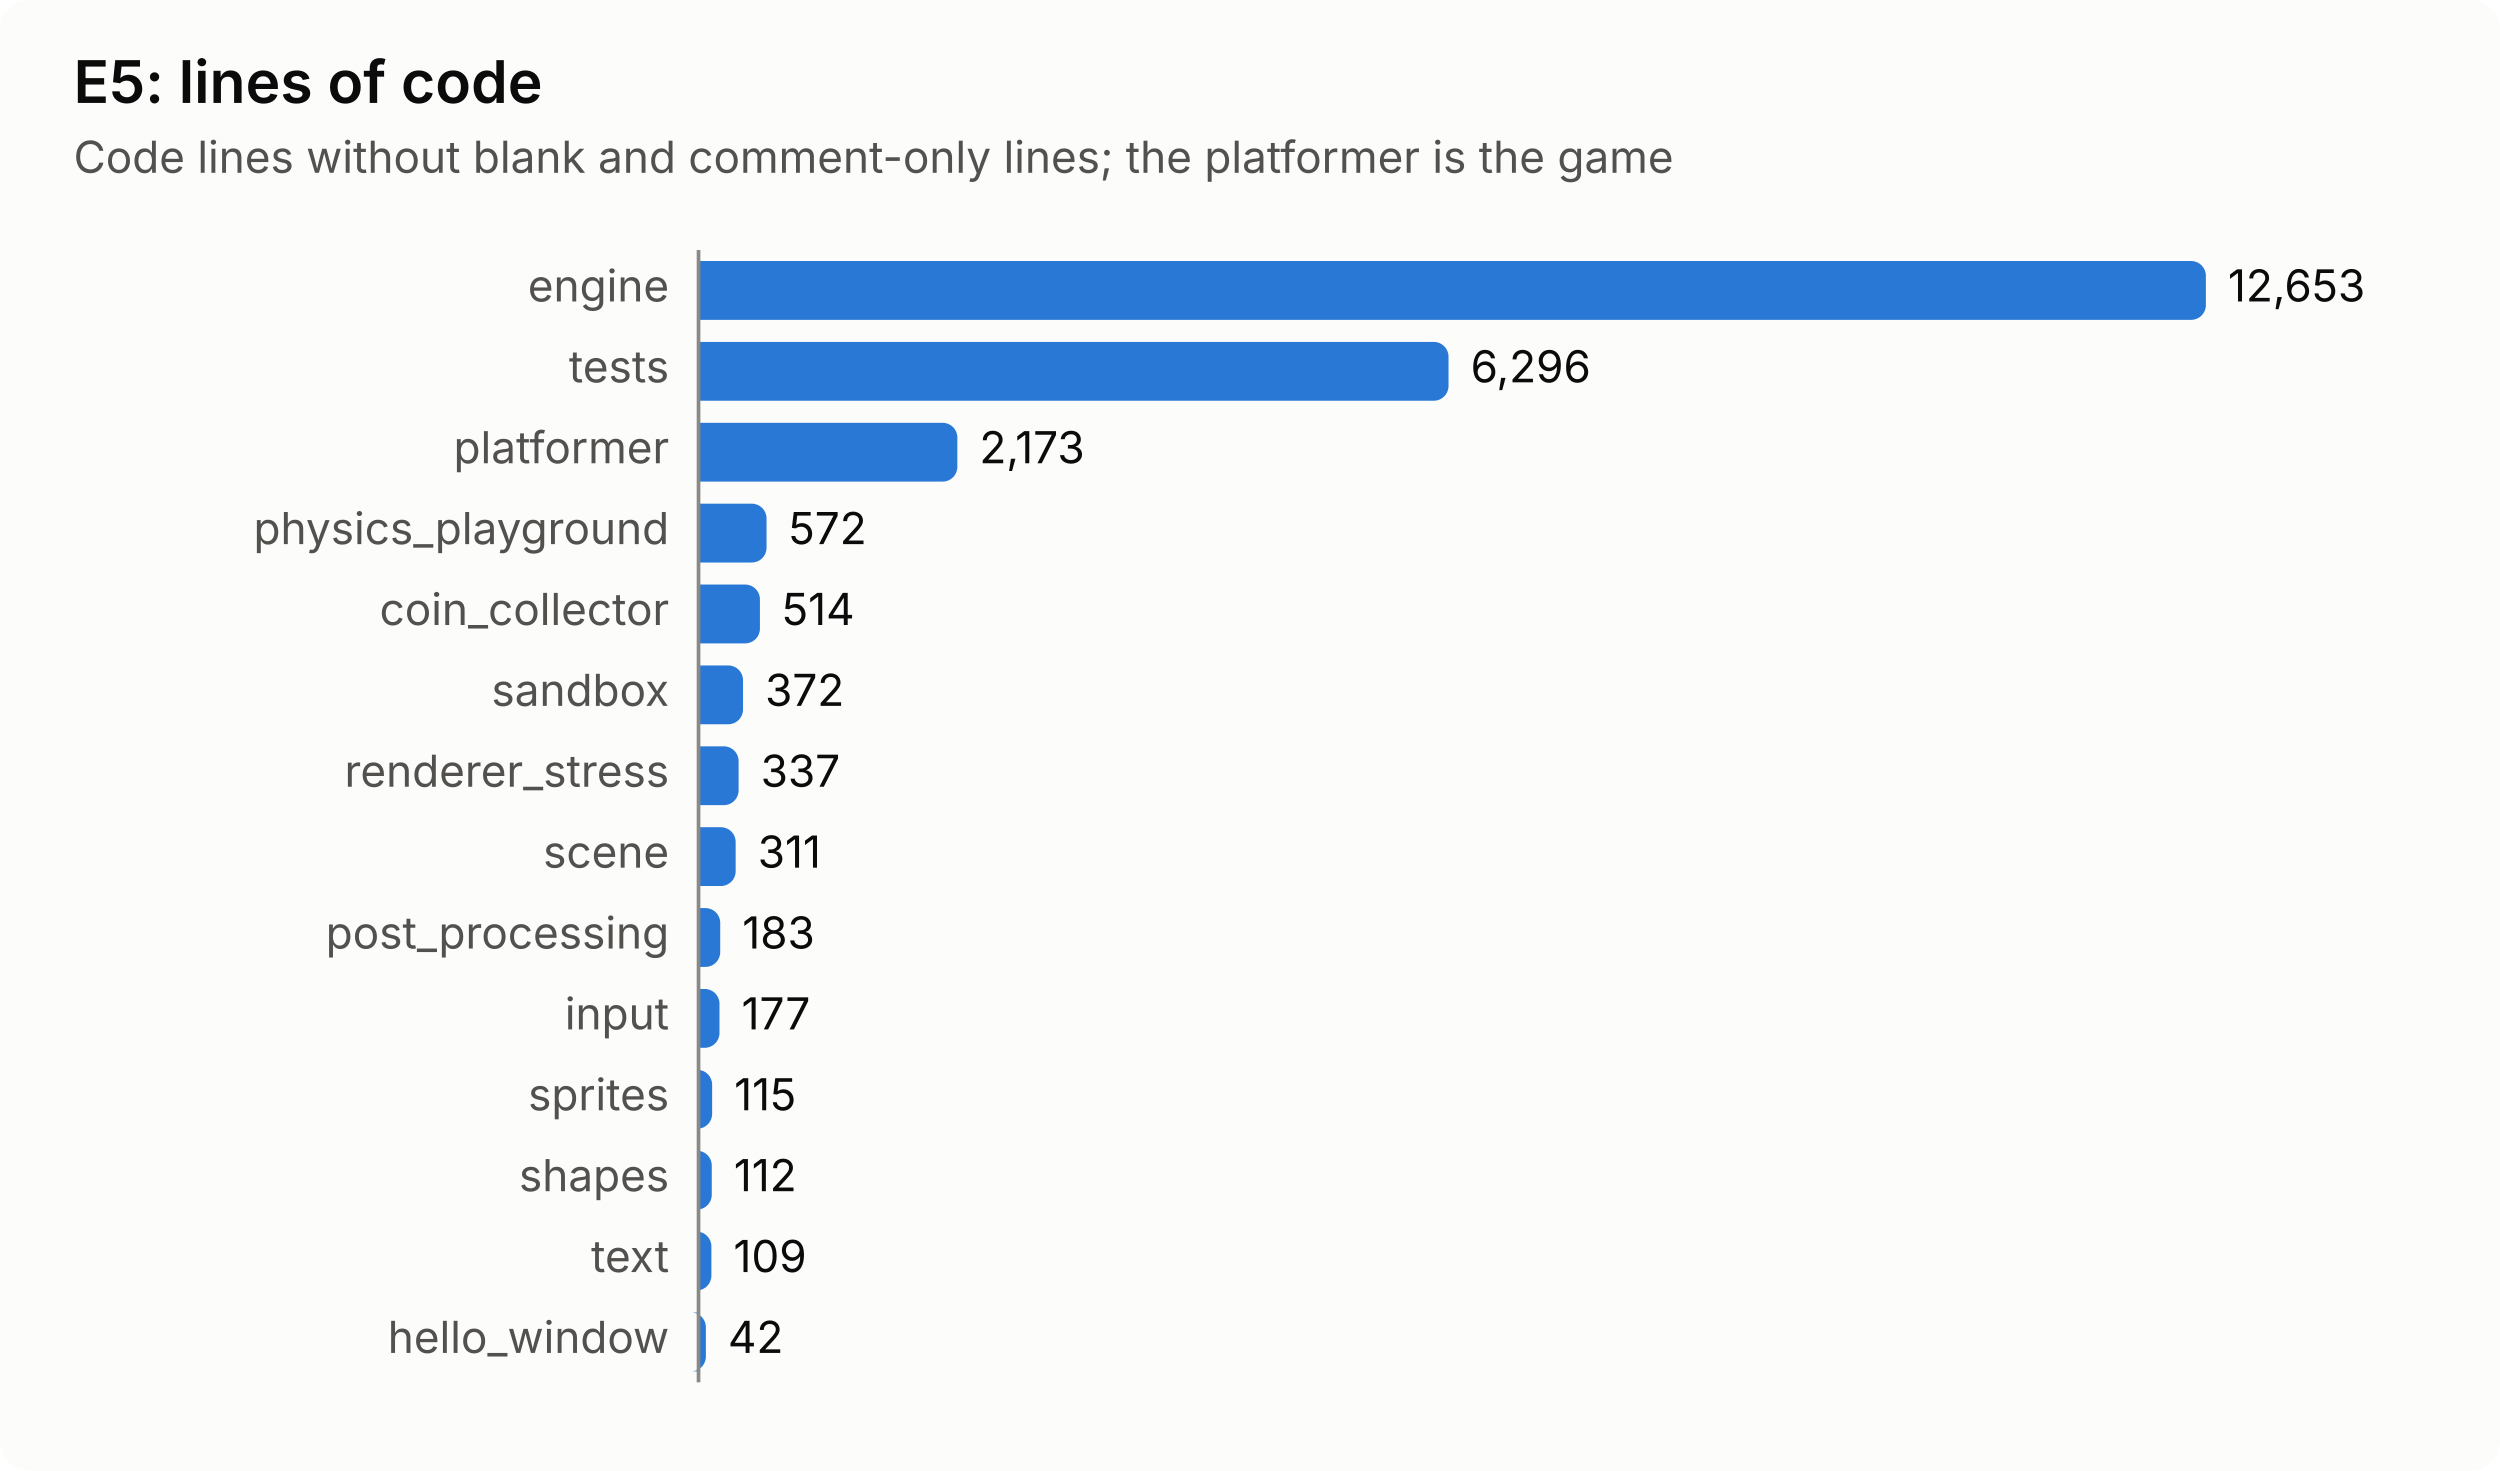
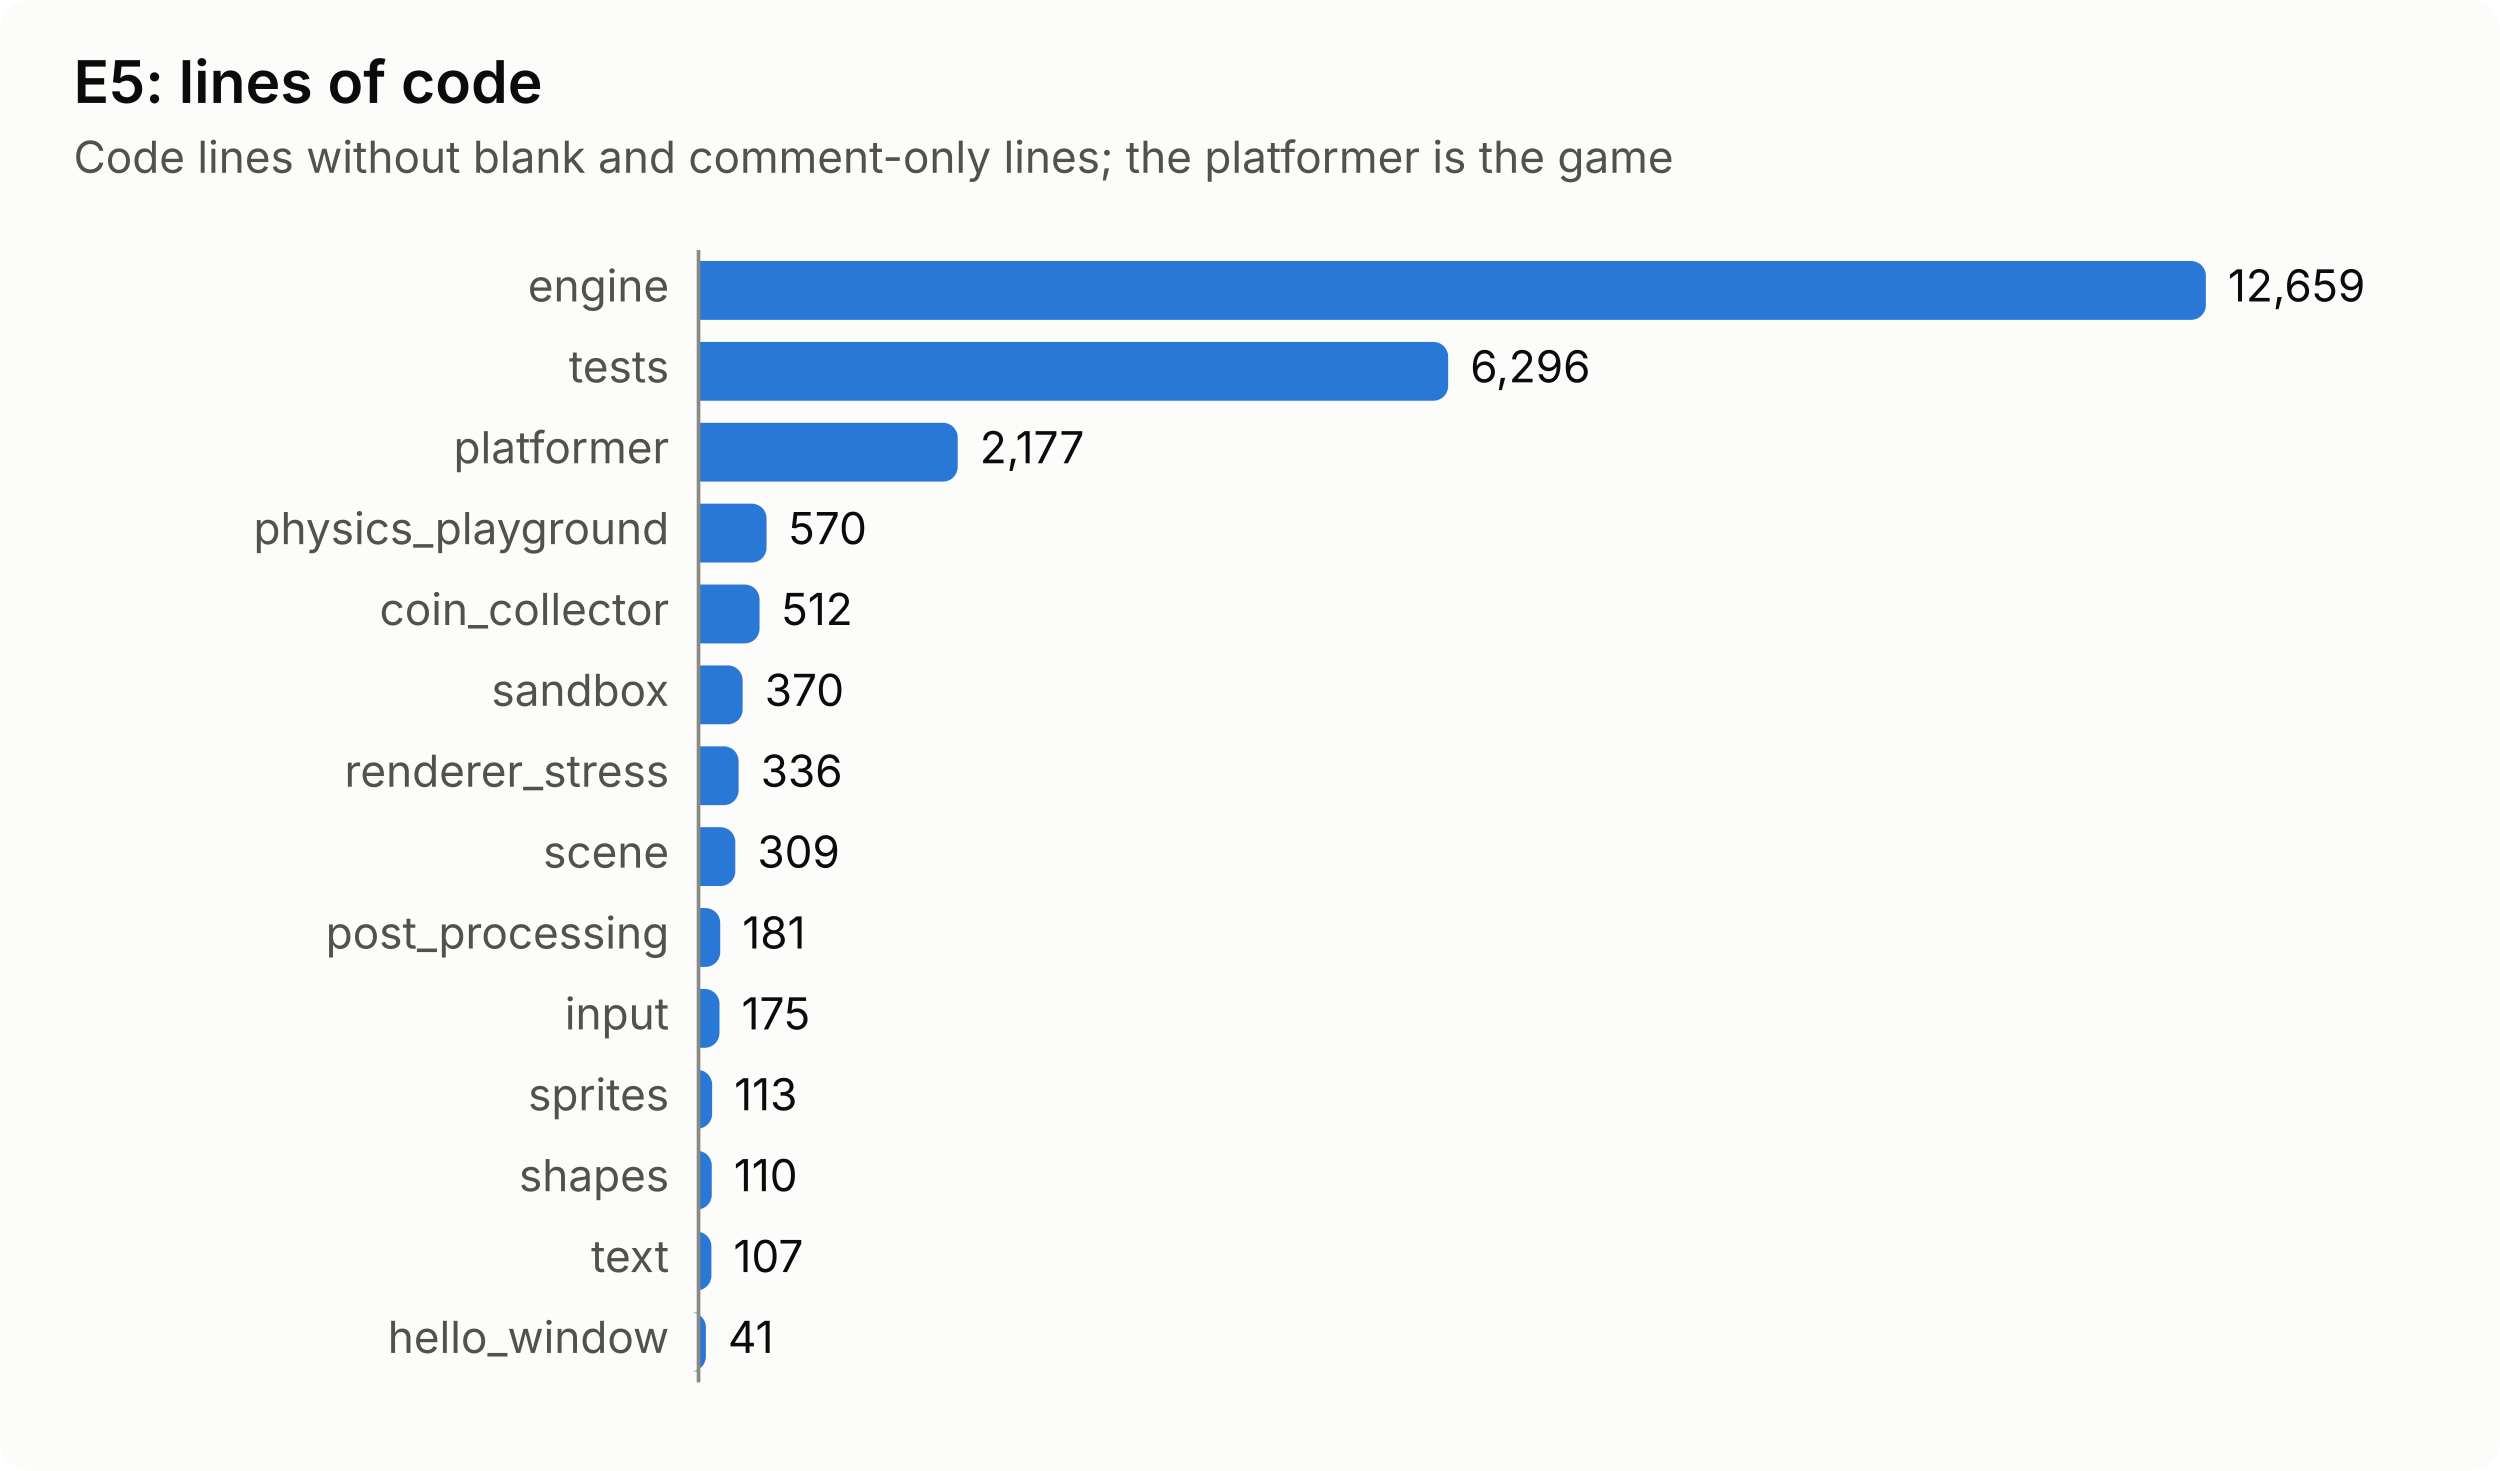
<svg xmlns="http://www.w3.org/2000/svg" viewBox="0 0 680 400" width="680" height="400" role="img" aria-label="E5: lines of code">
  <style>
.surface { fill: #fcfcfb; } .grid { stroke: #e4e3df; } .axis { stroke: #8a8984; }
.ink { fill: #0b0b0b; } .ink2 { fill: #52514e; } .ring { stroke: #fcfcfb; }
.l1 { stroke: #2a78d6; } .l2 { stroke: #eb6834; } .l3 { stroke: #1baf7a; }
.f1 { fill: #2a78d6; } .f2 { fill: #eb6834; } .f3 { fill: #1baf7a; }
.l1, .l2, .l3 { fill: none; }
@media (prefers-color-scheme: dark) {
  .surface { fill: #1a1a19; } .grid { stroke: #33332f; } .axis { stroke: #6f6e69; }
  .ink { fill: #f0efec; } .ink2 { fill: #c3c2b7; } .ring { stroke: #1a1a19; }
  .l1 { stroke: #3987e5; } .l2 { stroke: #d95926; } .l3 { stroke: #199e70; }
  .f1 { fill: #3987e5; } .f2 { fill: #d95926; } .f3 { fill: #199e70; }
}
text { font-family: system-ui, -apple-system, "Segoe UI", sans-serif; }
</style>
  <rect class="surface" width="680" height="400" rx="8" />
  <text class="ink" x="20" y="28" font-size="16" font-weight="600">E5: lines of code</text>
  <text class="ink2" x="20" y="47" font-size="12">Code lines without blank and comment-only lines; the platformer is the game</text>
  <text class="ink2" x="182" y="82" font-size="12" text-anchor="end">engine</text>
  <path class="f1" d="M190 71 h406.0 a4 4 0 0 1 4 4 v8 a4 4 0 0 1 -4 4 h-406.0 Z" />
-   <text class="ink" x="606.0" y="82" font-size="12">12,653</text>
+   <text class="ink" x="606.0" y="82" font-size="12">12,659</text>
  <text class="ink2" x="182" y="104" font-size="12" text-anchor="end">tests</text>
-   <path class="f1" d="M190 93 h200.0 a4 4 0 0 1 4 4 v8 a4 4 0 0 1 -4 4 h-200.0 Z" />
-   <text class="ink" x="400.0" y="104" font-size="12">6,296</text>
+   <path class="f1" d="M190 93 h199.9 a4 4 0 0 1 4 4 v8 a4 4 0 0 1 -4 4 h-199.9 Z" />
+   <text class="ink" x="399.9" y="104" font-size="12">6,296</text>
  <text class="ink2" x="182" y="126" font-size="12" text-anchor="end">platformer</text>
-   <path class="f1" d="M190 115 h66.4 a4 4 0 0 1 4 4 v8 a4 4 0 0 1 -4 4 h-66.4 Z" />
-   <text class="ink" x="266.4" y="126" font-size="12">2,173</text>
+   <path class="f1" d="M190 115 h66.5 a4 4 0 0 1 4 4 v8 a4 4 0 0 1 -4 4 h-66.5 Z" />
+   <text class="ink" x="266.5" y="126" font-size="12">2,177</text>
  <text class="ink2" x="182" y="148" font-size="12" text-anchor="end">physics_playground</text>
  <path class="f1" d="M190 137 h14.5 a4 4 0 0 1 4 4 v8 a4 4 0 0 1 -4 4 h-14.5 Z" />
-   <text class="ink" x="214.5" y="148" font-size="12">572</text>
+   <text class="ink" x="214.5" y="148" font-size="12">570</text>
  <text class="ink2" x="182" y="170" font-size="12" text-anchor="end">coin_collector</text>
-   <path class="f1" d="M190 159 h12.7 a4 4 0 0 1 4 4 v8 a4 4 0 0 1 -4 4 h-12.7 Z" />
-   <text class="ink" x="212.7" y="170" font-size="12">514</text>
+   <path class="f1" d="M190 159 h12.6 a4 4 0 0 1 4 4 v8 a4 4 0 0 1 -4 4 h-12.6 Z" />
+   <text class="ink" x="212.6" y="170" font-size="12">512</text>
  <text class="ink2" x="182" y="192" font-size="12" text-anchor="end">sandbox</text>
-   <path class="f1" d="M190 181 h8.1 a4 4 0 0 1 4 4 v8 a4 4 0 0 1 -4 4 h-8.1 Z" />
-   <text class="ink" x="208.1" y="192" font-size="12">372</text>
+   <path class="f1" d="M190 181 h8.0 a4 4 0 0 1 4 4 v8 a4 4 0 0 1 -4 4 h-8.0 Z" />
+   <text class="ink" x="208.0" y="192" font-size="12">370</text>
  <text class="ink2" x="182" y="214" font-size="12" text-anchor="end">renderer_stress</text>
  <path class="f1" d="M190 203 h6.9 a4 4 0 0 1 4 4 v8 a4 4 0 0 1 -4 4 h-6.9 Z" />
-   <text class="ink" x="206.9" y="214" font-size="12">337</text>
+   <text class="ink" x="206.9" y="214" font-size="12">336</text>
  <text class="ink2" x="182" y="236" font-size="12" text-anchor="end">scene</text>
-   <path class="f1" d="M190 225 h6.1 a4 4 0 0 1 4 4 v8 a4 4 0 0 1 -4 4 h-6.1 Z" />
-   <text class="ink" x="206.1" y="236" font-size="12">311</text>
+   <path class="f1" d="M190 225 h6.0 a4 4 0 0 1 4 4 v8 a4 4 0 0 1 -4 4 h-6.0 Z" />
+   <text class="ink" x="206.0" y="236" font-size="12">309</text>
  <text class="ink2" x="182" y="258" font-size="12" text-anchor="end">post_processing</text>
  <path class="f1" d="M190 247 h1.9 a4 4 0 0 1 4 4 v8 a4 4 0 0 1 -4 4 h-1.9 Z" />
-   <text class="ink" x="201.9" y="258" font-size="12">183</text>
+   <text class="ink" x="201.9" y="258" font-size="12">181</text>
  <text class="ink2" x="182" y="280" font-size="12" text-anchor="end">input</text>
  <path class="f1" d="M190 269 h1.7 a4 4 0 0 1 4 4 v8 a4 4 0 0 1 -4 4 h-1.7 Z" />
-   <text class="ink" x="201.7" y="280" font-size="12">177</text>
+   <text class="ink" x="201.7" y="280" font-size="12">175</text>
  <text class="ink2" x="182" y="302" font-size="12" text-anchor="end">sprites</text>
  <path class="f1" d="M190 291 h-0.3 a4 4 0 0 1 4 4 v8 a4 4 0 0 1 -4 4 h0.3 Z" />
-   <text class="ink" x="199.7" y="302" font-size="12">115</text>
+   <text class="ink" x="199.7" y="302" font-size="12">113</text>
  <text class="ink2" x="182" y="324" font-size="12" text-anchor="end">shapes</text>
  <path class="f1" d="M190 313 h-0.4 a4 4 0 0 1 4 4 v8 a4 4 0 0 1 -4 4 h0.4 Z" />
-   <text class="ink" x="199.6" y="324" font-size="12">112</text>
+   <text class="ink" x="199.6" y="324" font-size="12">110</text>
  <text class="ink2" x="182" y="346" font-size="12" text-anchor="end">text</text>
  <path class="f1" d="M190 335 h-0.5 a4 4 0 0 1 4 4 v8 a4 4 0 0 1 -4 4 h0.5 Z" />
-   <text class="ink" x="199.5" y="346" font-size="12">109</text>
+   <text class="ink" x="199.5" y="346" font-size="12">107</text>
  <text class="ink2" x="182" y="368" font-size="12" text-anchor="end">hello_window</text>
  <path class="f1" d="M190 357 h-2.0 a4 4 0 0 1 4 4 v8 a4 4 0 0 1 -4 4 h2.0 Z" />
-   <text class="ink" x="198.0" y="368" font-size="12">42</text>
+   <text class="ink" x="198.0" y="368" font-size="12">41</text>
  <line class="axis" x1="190" x2="190" y1="68" y2="376" stroke-width="1" />
</svg>
